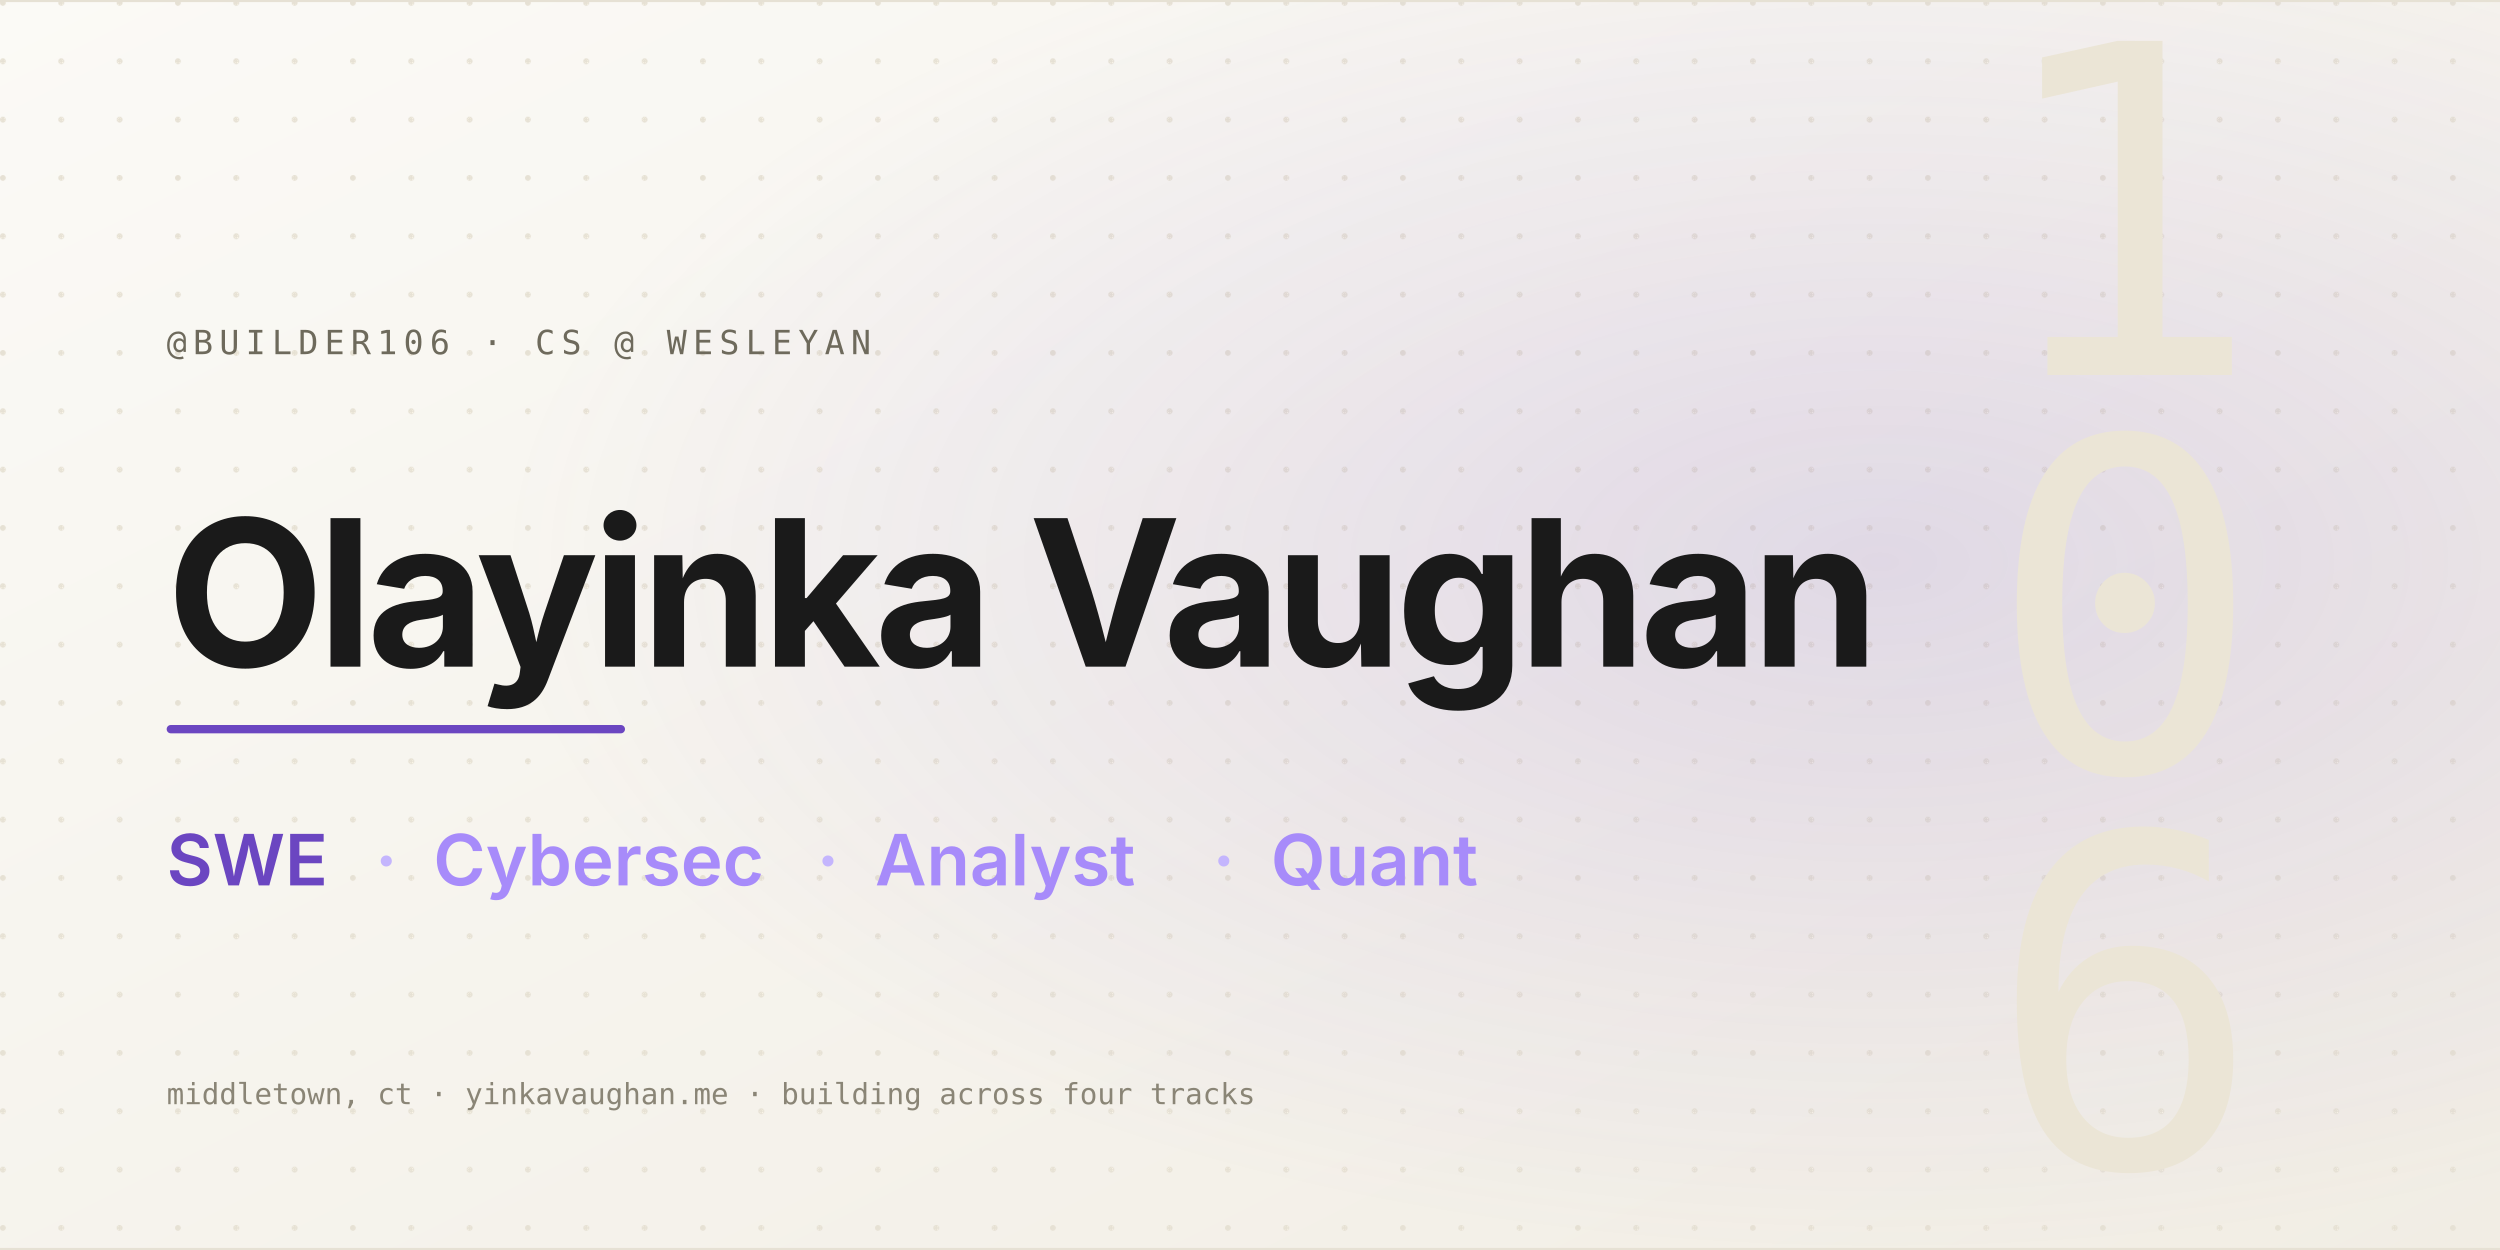
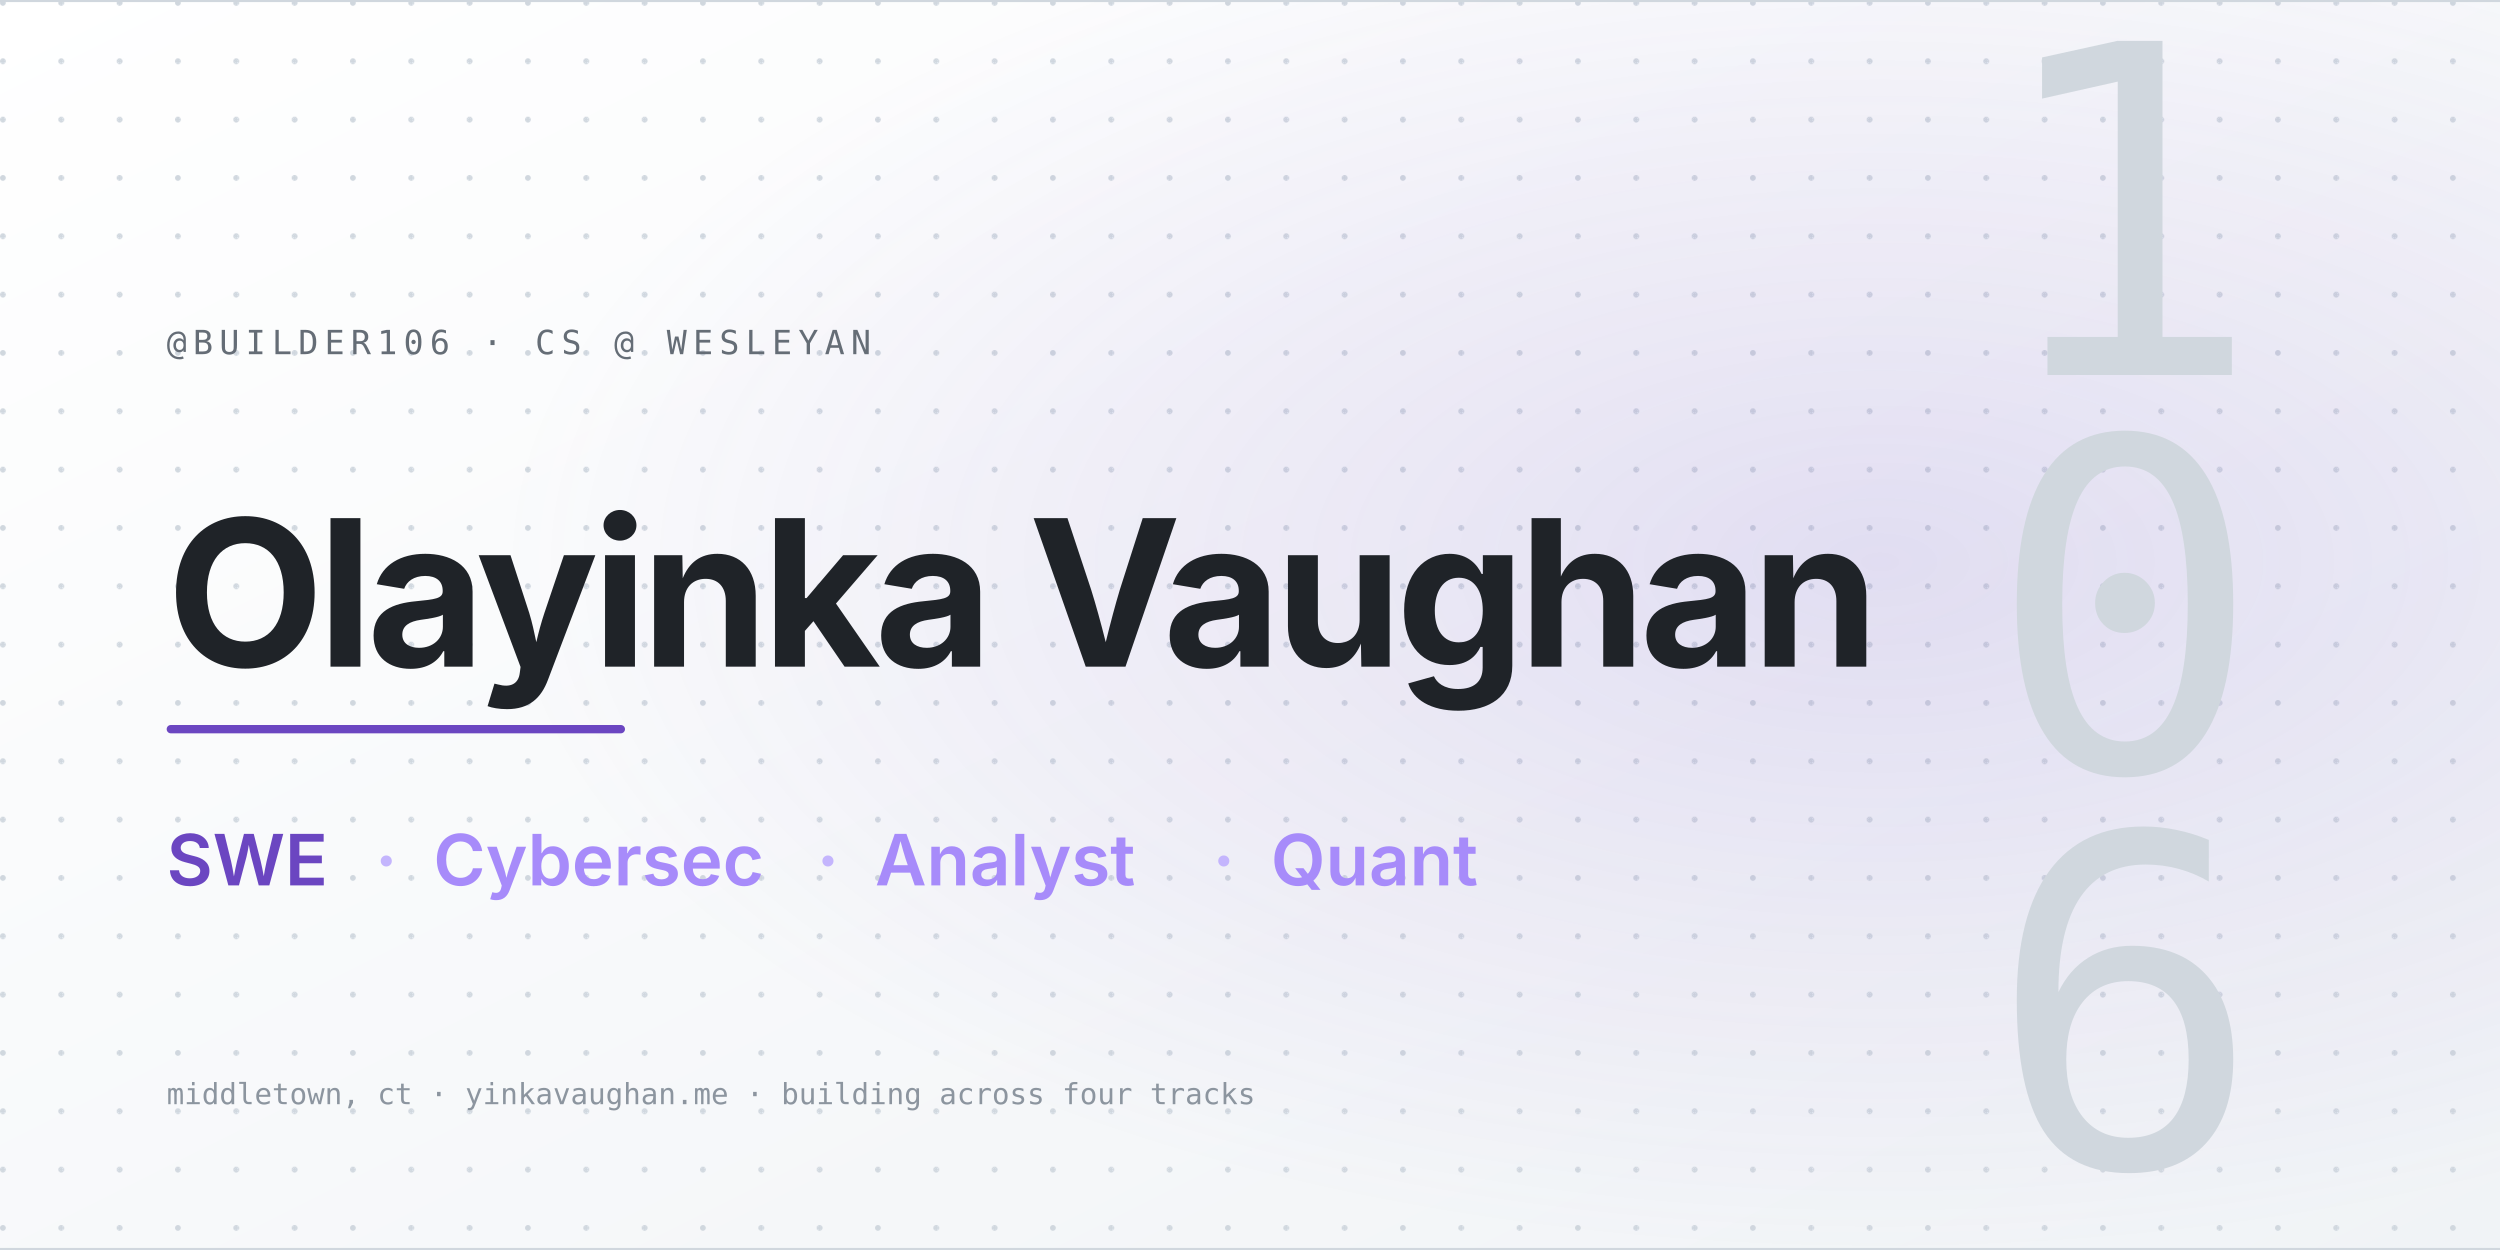
<svg xmlns="http://www.w3.org/2000/svg" width="1200" height="600" viewBox="0 0 1200 600" role="img" aria-label="Olayinka Vaughan — SWE, Cybersec, Analyst, Quant">
  <defs>
    <style>
      @keyframes breathe {
        0%, 100% { opacity: 0.05; }
        50%      { opacity: 0.18; }
      }
      @keyframes draw {
        0%   { width: 0px; }
        100% { width: 220px; }
      }
      @keyframes c1 {
        0%, 22%   { fill: #6b46c1; }
        25%, 100% { fill: #a78bfa; }
      }
      @keyframes c2 {
        0%, 22%   { fill: #a78bfa; }
        25%, 47%  { fill: #6b46c1; }
        50%, 100% { fill: #a78bfa; }
      }
      @keyframes c3 {
        0%, 47%   { fill: #a78bfa; }
        50%, 72%  { fill: #6b46c1; }
        75%, 100% { fill: #a78bfa; }
      }
      @keyframes c4 {
        0%, 72%   { fill: #a78bfa; }
        75%, 97%  { fill: #6b46c1; }
        100%      { fill: #a78bfa; }
      }
      .breath { animation: breathe 9s ease-in-out infinite; }
      .bar    { animation: draw 1.6s cubic-bezier(.2,.7,.2,1) .3s both; }
      .w1     { animation: c1 9s linear infinite; }
      .w2     { animation: c2 9s linear infinite; }
      .w3     { animation: c3 9s linear infinite; }
      .w4     { animation: c4 9s linear infinite; }
    </style>
    <linearGradient id="bg" x1="0" y1="0" x2="1" y2="1">
-       <stop offset="0%" stop-color="#fbfaf6" />
-       <stop offset="100%" stop-color="#f1ede4" />
+       <stop offset="0%" stop-color="#ffffff" />
+       <stop offset="100%" stop-color="#f0f3f6" />
    </linearGradient>
    <radialGradient id="glow" cx="0.75" cy="0.45" r="0.55">
      <stop offset="0%" stop-color="#6b46c1" />
      <stop offset="100%" stop-color="#6b46c1" stop-opacity="0" />
    </radialGradient>
    <pattern id="dots" x="0" y="0" width="28" height="28" patternUnits="userSpaceOnUse">
-       <circle cx="1.4" cy="1.4" r="1.4" fill="#e6e1d4" />
+       <circle cx="1.4" cy="1.4" r="1.4" fill="#d0d7de" />
    </pattern>
  </defs>
  <rect width="1200" height="600" fill="url(#bg)" />
  <rect width="1200" height="600" fill="url(#dots)" />
  <rect class="breath" width="1200" height="600" fill="url(#glow)" opacity="0.15" />
-   <g font-family="ui-monospace, SFMono-Regular, Menlo, monospace" font-weight="200" fill="#ebe5d6" text-anchor="middle">
+   <g font-family="ui-monospace, SFMono-Regular, Menlo, monospace" font-weight="200" fill="#d0d7de" text-anchor="middle">
    <text x="1020" y="180" font-size="220">1</text>
    <text x="1020" y="370" font-size="220">0</text>
    <text x="1020" y="560" font-size="220">6</text>
  </g>
-   <line x1="0" y1="0.5" x2="1200" y2="0.5" stroke="#e6e1d4" stroke-width="1" />
-   <line x1="0" y1="599.5" x2="1200" y2="599.5" stroke="#e6e1d4" stroke-width="1" />
-   <text x="80" y="170" font-family="ui-monospace, SFMono-Regular, Menlo, monospace" font-size="16" fill="#6e6a5c" letter-spacing="3">@BUILDER106  ·  CS @ WESLEYAN</text>
-   <text x="80" y="320" font-family="-apple-system, BlinkMacSystemFont, 'Inter', 'Helvetica Neue', system-ui, sans-serif" font-size="98" font-weight="700" fill="#1a1a1a" letter-spacing="-3">Olayinka Vaughan</text>
+   <line x1="0" y1="0.5" x2="1200" y2="0.5" stroke="#d0d7de" stroke-width="1" />
+   <line x1="0" y1="599.5" x2="1200" y2="599.5" stroke="#d0d7de" stroke-width="1" />
+   <text x="80" y="170" font-family="ui-monospace, SFMono-Regular, Menlo, monospace" font-size="16" fill="#656d76" letter-spacing="3">@BUILDER106  ·  CS @ WESLEYAN</text>
+   <text x="80" y="320" font-family="-apple-system, BlinkMacSystemFont, 'Inter', 'Helvetica Neue', system-ui, sans-serif" font-size="98" font-weight="700" fill="#1f2328" letter-spacing="-3">Olayinka Vaughan</text>
  <rect class="bar" x="80" y="348" width="220" height="4" rx="2" fill="#6b46c1" />
  <g font-family="-apple-system, BlinkMacSystemFont, 'Inter', 'Helvetica Neue', system-ui, sans-serif" font-size="34" font-weight="600">
    <text class="w1" x="80" y="425" fill="#6b46c1">SWE</text>
    <text x="180" y="425" fill="#c4b5fd">·</text>
    <text class="w2" x="208" y="425" fill="#a78bfa">Cybersec</text>
    <text x="392" y="425" fill="#c4b5fd">·</text>
    <text class="w3" x="420" y="425" fill="#a78bfa">Analyst</text>
    <text x="582" y="425" fill="#c4b5fd">·</text>
    <text class="w4" x="610" y="425" fill="#a78bfa">Quant</text>
  </g>
-   <text x="80" y="530" font-family="ui-monospace, SFMono-Regular, Menlo, monospace" font-size="14" fill="#8a8576">middletown, ct  ·  yinkavaughan.me  ·  building across four tracks</text>
+   <text x="80" y="530" font-family="ui-monospace, SFMono-Regular, Menlo, monospace" font-size="14" fill="#8c959f">middletown, ct  ·  yinkavaughan.me  ·  building across four tracks</text>
</svg>
